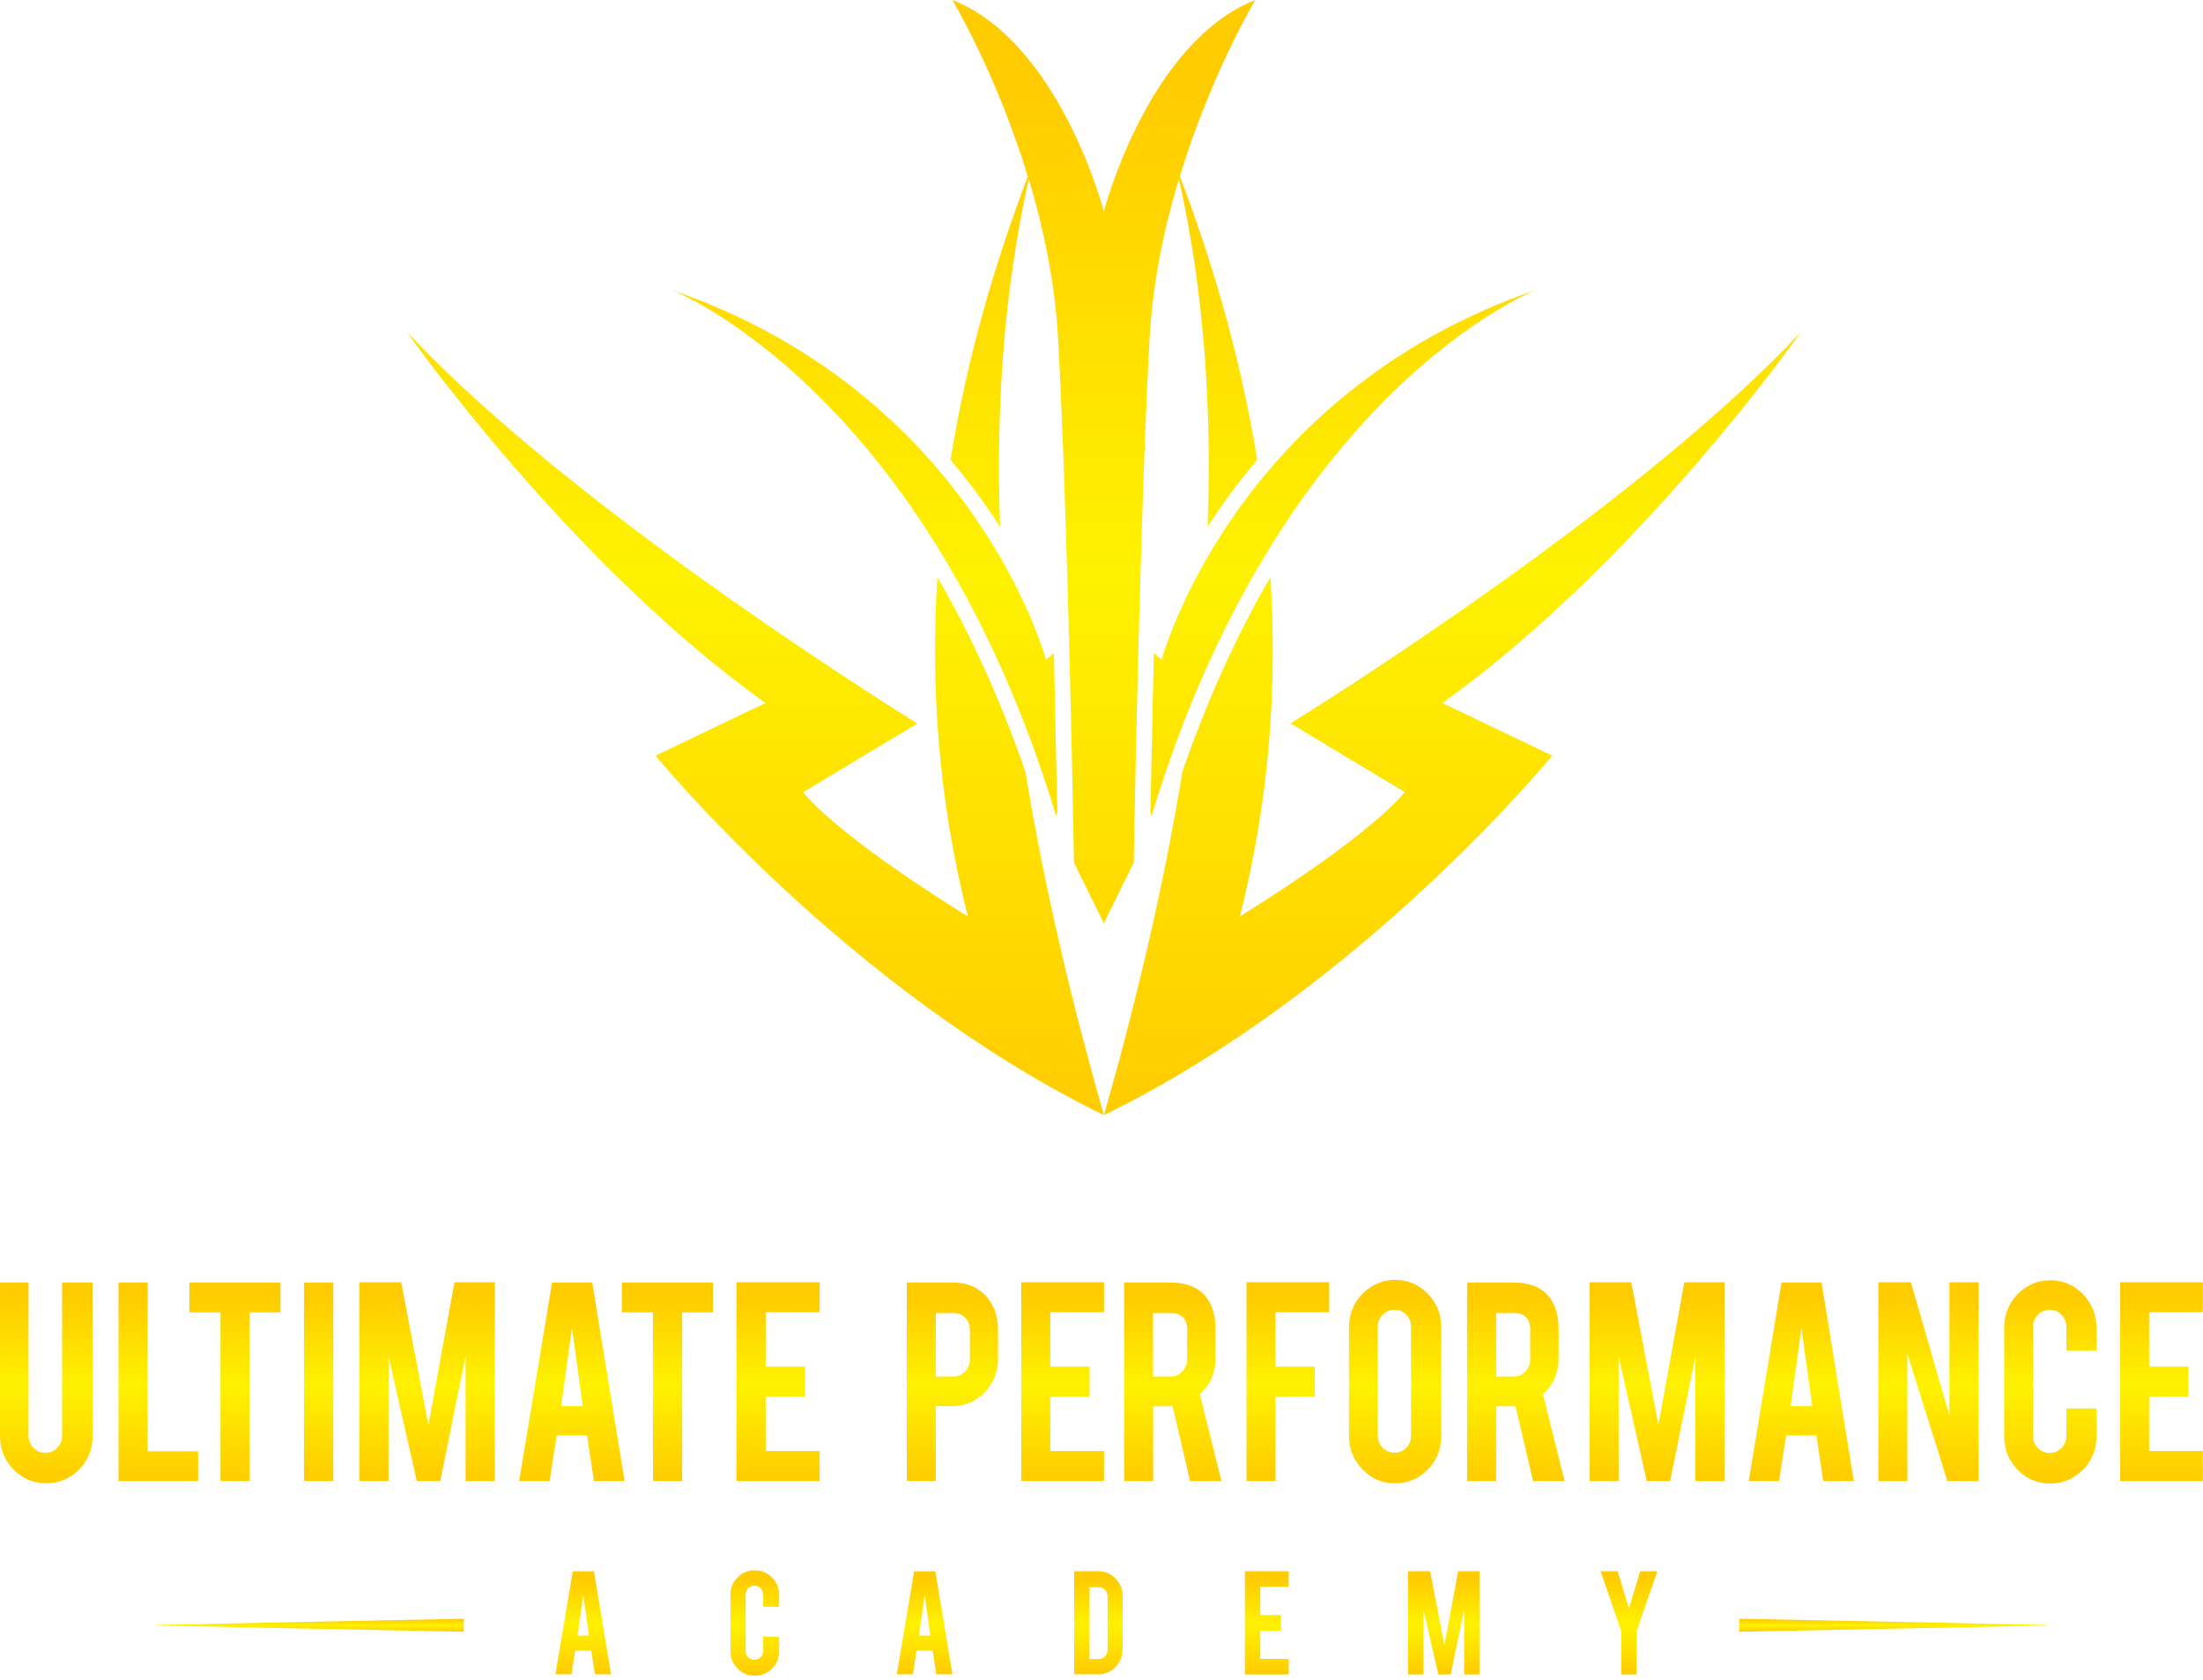
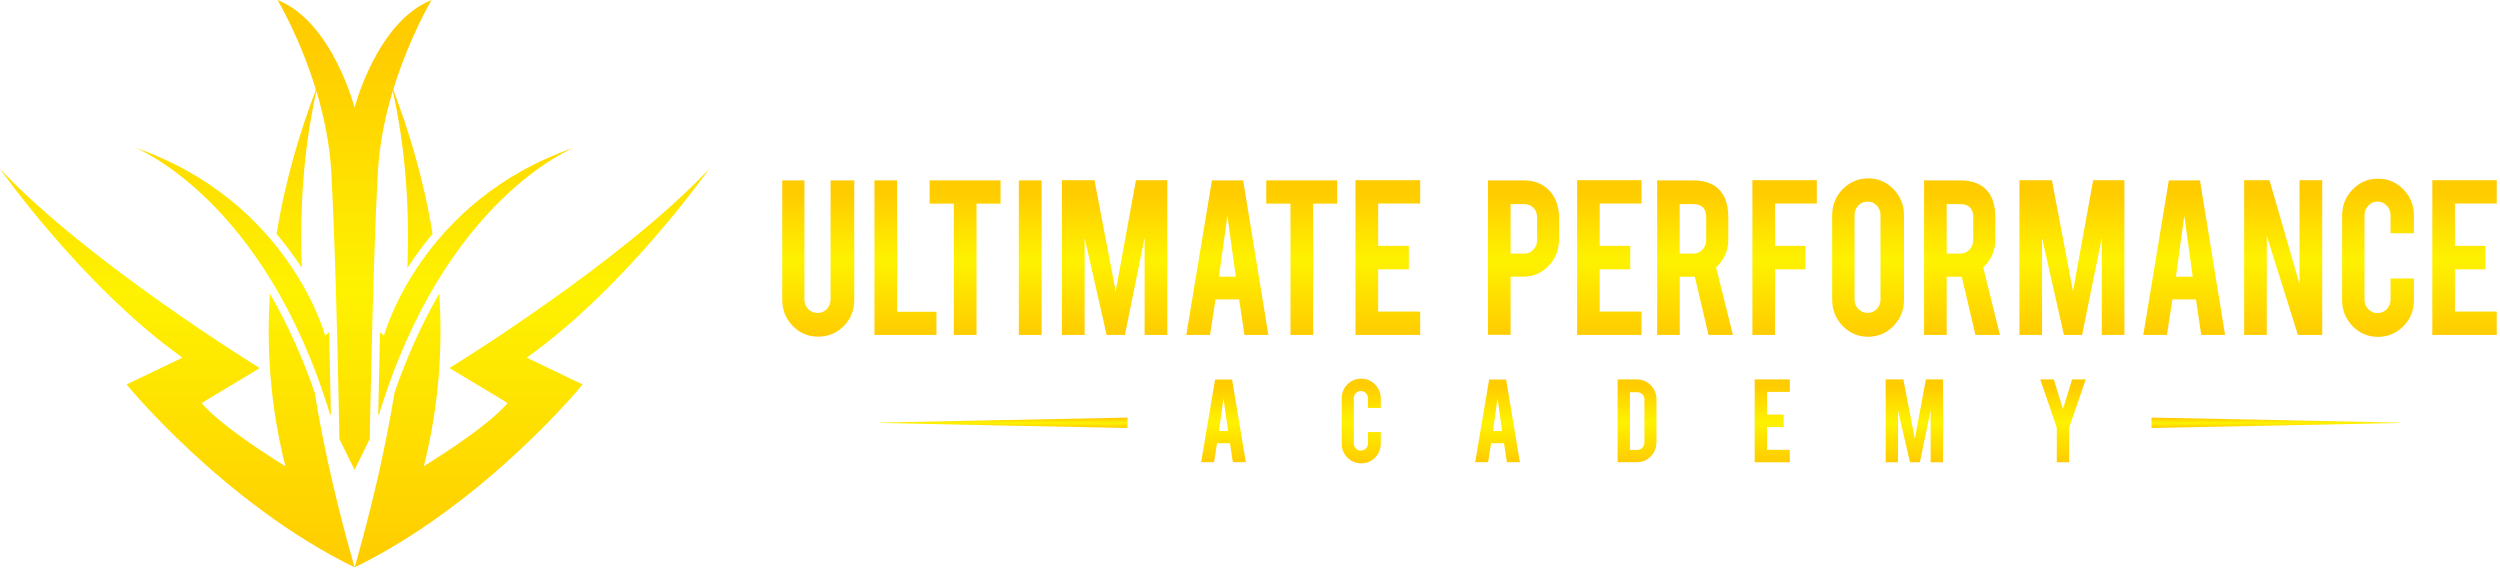
- <svg xmlns="http://www.w3.org/2000/svg" width="316" height="241" viewBox="0 0 316 241" fill="none">
-   <path d="M96.355 41.605C96.355 41.605 132.977 55.833 151.506 117.126C151.506 117.126 151.563 116.933 151.658 116.587C151.506 109.762 151.354 101.649 151.164 93.67C150.745 94.073 150.365 94.42 150.022 94.631C150.041 94.612 139.806 56.563 96.355 41.605ZM154.055 123.797C154.055 123.797 153.199 74.232 151.772 48.527C151.316 40.413 149.642 32.608 147.568 25.686C143.954 41.932 142.831 58.717 143.459 75.597C142.774 74.52 142.051 73.444 141.309 72.406C139.749 70.175 138.075 68.022 136.344 65.984C138.874 50.238 143.212 36.395 147.435 25.321C142.926 10.517 136.61 0 136.61 0C152.039 6.075 158.336 30.339 158.336 30.339C158.336 30.339 164.633 6.075 180.061 0C180.061 0 173.745 10.517 169.236 25.302C173.46 36.376 177.797 50.238 180.328 65.965C178.596 68.022 176.941 70.156 175.362 72.386C174.62 73.444 173.916 74.501 173.213 75.578C173.859 58.717 172.737 41.932 169.103 25.667C167.03 32.569 165.356 40.394 164.899 48.508C163.472 74.213 162.616 123.778 162.616 123.778L158.336 132.468L154.055 123.797ZM258.345 47.604C258.345 47.604 235.117 80.731 206.885 100.86L222.656 108.416C222.656 108.416 195.261 141.966 158.336 160C153.827 144.158 149.832 127.585 147.092 110.743C143.763 101.13 139.597 91.651 134.46 82.807C133.49 97.976 134.499 114.396 138.836 131.488C138.836 131.488 121.201 120.798 115.189 113.665L131.588 103.802C131.588 103.802 82.829 73.809 58.345 47.604C58.345 47.604 81.574 80.731 109.805 100.86L94.034 108.416C94.034 108.416 121.429 141.966 158.355 160C162.863 144.158 166.858 127.565 169.598 110.723C172.927 101.11 177.093 91.632 182.23 82.788C183.2 97.957 182.192 114.376 177.854 131.468C177.854 131.468 195.49 120.779 201.501 113.646L185.103 103.783C185.103 103.802 233.861 73.828 258.345 47.604ZM220.316 41.605C220.316 41.605 183.695 55.833 165.165 117.126C165.165 117.126 165.108 116.933 165.013 116.587C165.165 109.781 165.318 101.649 165.508 93.67C165.926 94.073 166.307 94.42 166.649 94.631C166.63 94.612 176.865 56.563 220.316 41.605Z" fill="url(#paint0_linear_172_284)" />
-   <path d="M6.628 212.813C4.777 212.813 3.222 212.158 1.926 210.829C0.648 209.519 0 207.91 0 206.039V184.013H4.092V206.001C4.092 206.694 4.332 207.255 4.795 207.742C5.277 208.209 5.832 208.453 6.499 208.453C7.165 208.453 7.739 208.209 8.202 207.742C8.665 207.255 8.906 206.694 8.906 206.001V184.013H13.275V206.039C13.275 207.947 12.627 209.557 11.331 210.867C10.017 212.158 8.461 212.813 6.628 212.813Z" fill="url(#paint1_linear_172_284)" />
-   <path d="M28.421 212.494H16.997V184.013H21.181V208.228H28.421V212.494Z" fill="url(#paint2_linear_172_284)" />
-   <path d="M31.623 188.298H27.161V184.013H40.233V188.298H35.808V212.494H31.623V188.298Z" fill="url(#paint3_linear_172_284)" />
-   <path d="M47.806 212.494H43.603V184.013H47.806V212.494Z" fill="url(#paint4_linear_172_284)" />
-   <path d="M55.73 212.494H51.545V183.975H57.544L61.451 204.447L65.191 183.975H70.968V212.494H66.783V194.585L63.154 212.494H59.785L55.73 194.623V212.494Z" fill="url(#paint5_linear_172_284)" />
-   <path d="M79.855 205.945L78.837 212.494H74.467L79.188 184.013H84.947L89.594 212.494H85.187L84.206 205.945H79.855ZM82.04 190.525L80.484 201.753H83.595L82.04 190.525Z" fill="url(#paint6_linear_172_284)" />
-   <path d="M93.667 188.298H89.205V184.013H102.277V188.298H97.852V212.494H93.667V188.298Z" fill="url(#paint7_linear_172_284)" />
-   <path d="M105.646 212.494V183.975H117.569V188.279H109.83V196.083H115.477V200.405H109.83V208.19H117.569V212.494H105.646Z" fill="url(#paint8_linear_172_284)" />
-   <path d="M136.622 184.013C138.659 184.013 140.269 184.668 141.473 185.996C142.584 187.25 143.158 188.859 143.158 190.806V194.941C143.158 196.813 142.528 198.422 141.251 199.751C139.973 201.079 138.436 201.753 136.64 201.753H134.233V212.475H130.068V184.013H136.622ZM139.121 190.88C139.121 190.132 138.899 189.533 138.473 189.084C138.048 188.635 137.455 188.392 136.752 188.392H134.233V197.505H136.752C137.418 197.505 137.973 197.262 138.436 196.775C138.899 196.289 139.121 195.708 139.121 195.016V190.88Z" fill="url(#paint9_linear_172_284)" />
-   <path d="M146.49 212.494V183.975H158.358V188.279H150.656V196.083H156.285V200.405H150.656V208.19H158.358V212.494H146.49Z" fill="url(#paint10_linear_172_284)" />
-   <path d="M167.801 184.013C170.134 184.013 171.837 184.668 172.929 185.996C173.892 187.157 174.355 188.747 174.355 190.806V194.941C174.355 196.944 173.614 198.665 172.115 200.05L175.207 212.494H170.708L168.19 201.772C168.078 201.772 167.949 201.772 167.819 201.772H165.412V212.494H161.246V184.013H167.801ZM170.3 190.88C170.3 189.234 169.504 188.392 167.912 188.392H165.394V197.505H167.912C168.578 197.505 169.134 197.262 169.597 196.775C170.06 196.289 170.282 195.708 170.282 195.016V190.88H170.3Z" fill="url(#paint11_linear_172_284)" />
-   <path d="M182.964 212.494H178.799V183.975H190.667V188.279H182.964V196.083H188.593V200.405H182.964V212.494Z" fill="url(#paint12_linear_172_284)" />
-   <path d="M200.128 183.639C201.979 183.639 203.535 184.312 204.812 185.641C206.108 186.97 206.738 188.579 206.738 190.469V206.02C206.738 207.91 206.09 209.538 204.794 210.848C203.498 212.176 201.942 212.831 200.109 212.831C198.276 212.831 196.721 212.158 195.425 210.829C194.148 209.5 193.5 207.891 193.5 206.001V190.45C193.5 188.56 194.148 186.951 195.444 185.622C196.777 184.294 198.332 183.639 200.128 183.639ZM202.405 190.375C202.405 189.683 202.164 189.122 201.72 188.635C201.257 188.167 200.683 187.924 200.035 187.924C199.369 187.924 198.813 188.167 198.332 188.635C197.869 189.122 197.628 189.683 197.628 190.375V205.982C197.628 206.656 197.869 207.236 198.332 207.723C198.795 208.19 199.369 208.434 200.035 208.434C200.702 208.434 201.257 208.19 201.72 207.723C202.183 207.236 202.405 206.675 202.405 205.982V190.375Z" fill="url(#paint13_linear_172_284)" />
-   <path d="M217.013 184.013C219.346 184.013 221.05 184.668 222.142 185.996C223.105 187.157 223.568 188.747 223.568 190.806V194.941C223.568 196.944 222.827 198.665 221.327 200.05L224.419 212.494H219.902L217.384 201.772C217.273 201.772 217.143 201.772 217.013 201.772H214.607V212.494H210.441V184.013H217.013ZM219.513 190.88C219.513 189.234 218.717 188.392 217.125 188.392H214.607V197.505H217.125C217.791 197.505 218.347 197.262 218.809 196.775C219.272 196.289 219.494 195.708 219.494 195.016V190.88H219.513Z" fill="url(#paint14_linear_172_284)" />
-   <path d="M232.177 212.494H228.011V183.975H233.991L237.88 204.447L241.601 183.975H247.359V212.494H243.193V194.585L239.564 212.494H236.213L232.177 194.623V212.494Z" fill="url(#paint15_linear_172_284)" />
-   <path d="M256.21 205.945L255.191 212.494H250.84L255.543 184.013H261.283L265.911 212.494H261.523L260.542 205.945H256.21ZM258.394 190.525L256.858 201.753H259.95L258.394 190.525Z" fill="url(#paint16_linear_172_284)" />
-   <path d="M274.095 183.975L279.631 203.119V183.975H283.815V212.494H279.335L273.595 194.23V212.494H269.429V183.975H274.095Z" fill="url(#paint17_linear_172_284)" />
-   <path d="M294.091 212.85C292.258 212.85 290.684 212.195 289.407 210.866C288.111 209.538 287.481 207.928 287.481 206.057V190.506C287.481 188.616 288.129 187.007 289.425 185.678C290.721 184.35 292.276 183.695 294.109 183.695C295.942 183.695 297.498 184.368 298.794 185.697C300.071 187.026 300.719 188.635 300.719 190.506V193.763H296.405V190.413C296.405 189.739 296.165 189.14 295.702 188.654C295.239 188.167 294.665 187.924 293.998 187.924C293.332 187.924 292.776 188.167 292.313 188.654C291.851 189.14 291.61 189.72 291.61 190.413V206.02C291.61 206.693 291.851 207.273 292.313 207.76C292.776 208.228 293.332 208.471 293.998 208.471C294.665 208.471 295.239 208.228 295.702 207.76C296.165 207.273 296.405 206.712 296.405 206.02V202.09H300.719V206.076C300.719 207.966 300.071 209.575 298.775 210.885C297.442 212.195 295.905 212.85 294.091 212.85Z" fill="url(#paint18_linear_172_284)" />
-   <path d="M304.107 212.494V183.975H315.975V188.279H308.273V196.083H313.902V200.405H308.273V208.19H315.975V212.494H304.107Z" fill="url(#paint19_linear_172_284)" />
-   <path d="M82.508 236.835L81.974 240.229H79.668L82.158 225.455H85.198L87.654 240.229H85.332L84.814 236.835H82.508ZM83.661 228.849L82.843 234.674H84.48L83.661 228.849Z" fill="url(#paint20_linear_172_284)" />
-   <path d="M108.287 240.431C107.318 240.431 106.483 240.094 105.798 239.401C105.113 238.709 104.779 237.882 104.779 236.902V228.831C104.779 227.852 105.113 227.008 105.798 226.332C106.483 225.64 107.302 225.302 108.271 225.302C109.24 225.302 110.075 225.657 110.743 226.349C111.428 227.041 111.762 227.869 111.762 228.848V230.537H109.473V228.798C109.473 228.443 109.356 228.139 109.106 227.886C108.855 227.632 108.555 227.514 108.204 227.514C107.853 227.514 107.552 227.632 107.318 227.886C107.068 228.139 106.951 228.443 106.951 228.798V236.886C106.951 237.24 107.068 237.544 107.318 237.78C107.569 238.034 107.853 238.152 108.204 238.152C108.555 238.152 108.855 238.034 109.106 237.78C109.356 237.527 109.473 237.24 109.473 236.886V234.842H111.762V236.902C111.762 237.882 111.428 238.726 110.743 239.401C110.058 240.094 109.24 240.431 108.287 240.431Z" fill="url(#paint21_linear_172_284)" />
-   <path d="M131.475 236.835L130.941 240.229H128.635L131.124 225.455H134.165L136.621 240.229H134.299L133.781 236.835H131.475ZM132.628 228.849L131.809 234.674H133.447L132.628 228.849Z" fill="url(#paint22_linear_172_284)" />
-   <path d="M161.013 236.7C161.013 237.679 160.678 238.507 159.994 239.199C159.309 239.891 158.507 240.229 157.538 240.229H154.079V225.438H157.554C158.523 225.438 159.342 225.792 160.01 226.484C160.678 227.177 161.029 228.004 161.029 228.967V236.7H161.013ZM156.285 238.034H157.621C157.972 238.034 158.273 237.899 158.507 237.646C158.741 237.392 158.874 237.088 158.874 236.751V229.017C158.874 228.663 158.757 228.359 158.507 228.105C158.256 227.852 157.972 227.734 157.621 227.734H156.285V238.034Z" fill="url(#paint23_linear_172_284)" />
-   <path d="M178.571 240.246V225.438H184.852V227.666H180.776V231.719H183.75V233.965H180.776V238.017H184.852V240.246H178.571Z" fill="url(#paint24_linear_172_284)" />
-   <path d="M204.182 240.246H201.976V225.438H205.134L207.189 236.058L209.16 225.438H212.217V240.246H210.012V230.942L208.091 240.246H206.32L204.182 230.976V240.246Z" fill="url(#paint25_linear_172_284)" />
-   <path d="M232.549 234.049L229.592 225.438H232.031L233.652 230.756L235.289 225.438H237.728L234.754 234.049V240.246H232.549V234.049Z" fill="url(#paint26_linear_172_284)" />
-   <path d="M22.349 233.154L43.566 232.715L66.521 232.259V233.187V234.116L43.566 233.66L22.349 233.221V233.154Z" fill="url(#paint27_linear_172_284)" />
-   <path d="M293.627 233.154L272.41 232.715L249.472 232.259V233.187V234.116L272.41 233.66L293.627 233.221V233.154Z" fill="url(#paint28_linear_172_284)" />
+ <svg xmlns="http://www.w3.org/2000/svg" width="423" height="96" viewBox="0 0 423 96" fill="none">
+   <path d="M22.806 24.963C22.806 24.963 44.779 33.5 55.897 70.275C55.897 70.275 55.931 70.16 55.988 69.952C55.897 65.857 55.805 60.989 55.691 56.202C55.44 56.444 55.212 56.652 55.006 56.779C55.018 56.767 48.877 33.938 22.806 24.963ZM57.426 74.278C57.426 74.278 56.912 44.539 56.056 29.116C55.782 24.248 54.778 19.564 53.534 15.412C51.365 25.159 50.691 35.23 51.068 45.358C50.657 44.712 50.224 44.066 49.778 43.443C48.842 42.105 47.838 40.813 46.799 39.59C48.317 30.143 50.92 21.837 53.454 15.193C50.749 6.31 46.959 0 46.959 0C56.216 3.645 59.994 18.203 59.994 18.203C59.994 18.203 63.773 3.645 73.03 0C73.03 0 69.24 6.31 66.535 15.181C69.069 21.826 71.671 30.143 73.189 39.579C72.151 40.813 71.158 42.094 70.21 43.432C69.765 44.066 69.343 44.701 68.92 45.347C69.308 35.23 68.635 25.159 66.455 15.4C65.211 19.541 64.206 24.236 63.932 29.105C63.076 44.528 62.562 74.267 62.562 74.267L59.994 79.481L57.426 74.278ZM120 28.562C120 28.562 106.063 48.438 89.124 60.516L98.587 65.05C98.587 65.05 82.15 85.18 59.994 96C57.289 86.495 54.892 76.551 53.248 66.446C51.251 60.678 48.751 54.991 45.669 49.684C45.087 58.786 45.692 68.637 48.294 78.893C48.294 78.893 37.713 72.479 34.106 68.199L43.946 62.281C43.946 62.281 14.69 44.285 0 28.562C0 28.562 13.937 48.438 30.876 60.516L21.413 65.05C21.413 65.05 37.85 85.18 60.006 96C62.711 86.495 65.108 76.539 66.752 66.434C68.749 60.666 71.249 54.979 74.331 49.673C74.913 58.774 74.308 68.626 71.706 78.881C71.706 78.881 82.287 72.467 85.894 68.188L76.054 62.27C76.054 62.281 105.31 44.297 120 28.562ZM97.183 24.963C97.183 24.963 75.21 33.5 64.092 70.275C64.092 70.275 64.058 70.16 64.001 69.952C64.092 65.869 64.183 60.989 64.297 56.202C64.549 56.444 64.777 56.652 64.982 56.779C64.971 56.767 71.112 33.938 97.183 24.963Z" fill="url(#paint0_linear_172_181)" />
+   <path d="M138.439 56.962C136.739 56.962 135.312 56.361 134.122 55.141C132.949 53.938 132.354 52.461 132.354 50.743V30.521H136.11V50.708C136.11 51.344 136.331 51.859 136.756 52.306C137.198 52.736 137.708 52.959 138.32 52.959C138.932 52.959 139.459 52.736 139.884 52.306C140.309 51.859 140.53 51.344 140.53 50.708V30.521H144.542V50.743C144.542 52.495 143.947 53.973 142.757 55.175C141.55 56.361 140.122 56.962 138.439 56.962Z" fill="url(#paint1_linear_172_181)" />
+   <path d="M158.446 56.67H147.958V30.521H151.8V52.753H158.446V56.67Z" fill="url(#paint2_linear_172_181)" />
+   <path d="M161.387 34.456H157.29V30.521H169.291V34.456H165.229V56.67H161.387V34.456Z" fill="url(#paint3_linear_172_181)" />
+   <path d="M176.243 56.67H172.385V30.521H176.243V56.67Z" fill="url(#paint4_linear_172_181)" />
+   <path d="M183.519 56.669H179.677V30.487H185.184L188.771 49.282L192.205 30.487H197.508V56.669H193.667V40.228L190.335 56.669H187.241L183.519 40.262V56.669Z" fill="url(#paint5_linear_172_181)" />
+   <path d="M205.667 50.657L204.732 56.67H200.721L205.055 30.521H210.342L214.608 56.67H210.563L209.662 50.657H205.667ZM207.673 36.5L206.245 46.808H209.101L207.673 36.5Z" fill="url(#paint6_linear_172_181)" />
+   <path d="M218.348 34.456H214.251V30.521H226.252V34.456H222.19V56.67H218.348V34.456Z" fill="url(#paint7_linear_172_181)" />
+   <path d="M229.346 56.669V30.487H240.293V34.438H233.188V41.602H238.372V45.571H233.188V52.718H240.293V56.669H229.346Z" fill="url(#paint8_linear_172_181)" />
+   <path d="M257.784 30.521C259.654 30.521 261.133 31.123 262.237 32.343C263.257 33.494 263.784 34.971 263.784 36.758V40.555C263.784 42.273 263.206 43.75 262.033 44.97C260.861 46.19 259.45 46.808 257.801 46.808H255.591V56.653H251.766V30.521H257.784ZM260.079 36.827C260.079 36.139 259.875 35.59 259.484 35.177C259.093 34.765 258.549 34.542 257.903 34.542H255.591V42.908H257.903C258.515 42.908 259.025 42.685 259.45 42.238C259.875 41.792 260.079 41.259 260.079 40.623V36.827Z" fill="url(#paint9_linear_172_181)" />
+   <path d="M266.844 56.669V30.487H277.74V34.438H270.668V41.602H275.836V45.571H270.668V52.718H277.74V56.669H266.844Z" fill="url(#paint10_linear_172_181)" />
+   <path d="M286.409 30.521C288.551 30.521 290.114 31.123 291.117 32.343C292.001 33.408 292.426 34.868 292.426 36.758V40.555C292.426 42.393 291.746 43.974 290.369 45.245L293.208 56.67H289.078L286.766 46.826C286.664 46.826 286.545 46.826 286.426 46.826H284.216V56.67H280.391V30.521H286.409ZM288.704 36.827C288.704 35.315 287.973 34.542 286.511 34.542H284.199V42.908H286.511C287.123 42.908 287.633 42.685 288.058 42.238C288.483 41.792 288.687 41.259 288.687 40.623V36.827H288.704Z" fill="url(#paint11_linear_172_181)" />
+   <path d="M300.33 56.669H296.506V30.487H307.402V34.438H300.33V41.602H305.498V45.571H300.33V56.669Z" fill="url(#paint12_linear_172_181)" />
+   <path d="M316.088 30.178C317.788 30.178 319.216 30.796 320.388 32.016C321.578 33.236 322.156 34.713 322.156 36.449V50.725C322.156 52.461 321.561 53.955 320.371 55.158C319.182 56.378 317.754 56.979 316.071 56.979C314.388 56.979 312.96 56.361 311.77 55.141C310.598 53.921 310.003 52.443 310.003 50.708V36.431C310.003 34.696 310.597 33.219 311.787 31.999C313.011 30.779 314.439 30.178 316.088 30.178ZM318.179 36.363C318.179 35.727 317.958 35.212 317.55 34.765C317.125 34.335 316.598 34.112 316.003 34.112C315.391 34.112 314.881 34.335 314.439 34.765C314.014 35.212 313.793 35.727 313.793 36.363V50.691C313.793 51.309 314.014 51.842 314.439 52.289C314.864 52.718 315.391 52.942 316.003 52.942C316.615 52.942 317.125 52.718 317.55 52.289C317.975 51.842 318.179 51.327 318.179 50.691V36.363Z" fill="url(#paint13_linear_172_181)" />
+   <path d="M331.59 30.521C333.732 30.521 335.296 31.123 336.299 32.343C337.183 33.408 337.608 34.868 337.608 36.758V40.555C337.608 42.393 336.928 43.974 335.551 45.245L338.39 56.67H334.242L331.93 46.826C331.828 46.826 331.709 46.826 331.59 46.826H329.381V56.67H325.556V30.521H331.59ZM333.885 36.827C333.885 35.315 333.154 34.542 331.692 34.542H329.381V42.908H331.692C332.304 42.908 332.814 42.685 333.239 42.238C333.664 41.792 333.868 41.259 333.868 40.623V36.827H333.885Z" fill="url(#paint14_linear_172_181)" />
+   <path d="M345.512 56.669H341.687V30.487H347.177L350.747 49.282L354.164 30.487H359.45V56.669H355.626V40.228L352.294 56.669H349.217L345.512 40.262V56.669Z" fill="url(#paint15_linear_172_181)" />
+   <path d="M367.575 50.657L366.64 56.67H362.646L366.963 30.521H372.233L376.482 56.67H372.454L371.553 50.657H367.575ZM369.581 36.5L368.17 46.808H371.009L369.581 36.5Z" fill="url(#paint16_linear_172_181)" />
+   <path d="M383.996 30.487L389.078 48.062V30.487H392.92V56.669H388.806L383.537 39.902V56.669H379.712V30.487H383.996Z" fill="url(#paint17_linear_172_181)" />
+   <path d="M402.354 56.996C400.671 56.996 399.226 56.395 398.053 55.175C396.864 53.955 396.286 52.478 396.286 50.76V36.483C396.286 34.748 396.881 33.27 398.07 32.051C399.26 30.831 400.688 30.23 402.371 30.23C404.054 30.23 405.482 30.848 406.672 32.068C407.844 33.288 408.439 34.765 408.439 36.483V39.472H404.479V36.397C404.479 35.779 404.258 35.229 403.833 34.782C403.408 34.336 402.881 34.112 402.269 34.112C401.657 34.112 401.147 34.336 400.722 34.782C400.297 35.229 400.076 35.761 400.076 36.397V50.726C400.076 51.344 400.297 51.877 400.722 52.323C401.147 52.753 401.657 52.976 402.269 52.976C402.881 52.976 403.408 52.753 403.833 52.323C404.258 51.877 404.479 51.361 404.479 50.726V47.118H408.439V50.777C408.439 52.512 407.844 53.99 406.655 55.192C405.431 56.395 404.02 56.996 402.354 56.996Z" fill="url(#paint18_linear_172_181)" />
+   <path d="M411.55 56.669V30.487H422.446V34.438H415.374V41.602H420.542V45.571H415.374V52.718H422.446V56.669H411.55Z" fill="url(#paint19_linear_172_181)" />
+   <path d="M205.924 74.989L205.418 78.203H203.234L205.592 64.212H208.471L210.796 78.203H208.597L208.107 74.989H205.924ZM207.015 67.426L206.24 72.942H207.791L207.015 67.426Z" fill="url(#paint20_linear_172_181)" />
+   <path d="M230.334 78.395C229.417 78.395 228.626 78.075 227.977 77.419C227.329 76.764 227.012 75.98 227.012 75.053V67.41C227.012 66.482 227.329 65.683 227.977 65.043C228.626 64.388 229.401 64.068 230.319 64.068C231.236 64.068 232.027 64.404 232.66 65.059C233.309 65.715 233.625 66.498 233.625 67.426V69.025H231.458V67.378C231.458 67.042 231.347 66.754 231.11 66.514C230.872 66.274 230.588 66.162 230.255 66.162C229.923 66.162 229.638 66.274 229.417 66.514C229.18 66.754 229.069 67.042 229.069 67.378V75.037C229.069 75.373 229.18 75.66 229.417 75.884C229.654 76.124 229.923 76.236 230.255 76.236C230.588 76.236 230.872 76.124 231.11 75.884C231.347 75.644 231.458 75.373 231.458 75.037V73.102H233.625V75.053C233.625 75.98 233.309 76.78 232.66 77.419C232.011 78.075 231.236 78.395 230.334 78.395Z" fill="url(#paint21_linear_172_181)" />
+   <path d="M252.293 74.989L251.787 78.203H249.604L251.961 64.212H254.84L257.166 78.203H254.967L254.476 74.989H252.293ZM253.385 67.426L252.609 72.942H254.16L253.385 67.426Z" fill="url(#paint22_linear_172_181)" />
+   <path d="M280.263 74.861C280.263 75.788 279.947 76.572 279.298 77.227C278.65 77.883 277.89 78.203 276.973 78.203H273.698V64.196H276.989C277.906 64.196 278.681 64.532 279.314 65.187C279.947 65.843 280.279 66.626 280.279 67.538V74.861H280.263ZM275.786 76.124H277.052C277.384 76.124 277.669 75.996 277.89 75.756C278.112 75.516 278.238 75.229 278.238 74.909V67.586C278.238 67.25 278.128 66.962 277.89 66.722C277.653 66.482 277.384 66.37 277.052 66.37H275.786V76.124Z" fill="url(#paint23_linear_172_181)" />
+   <path d="M296.89 78.219V64.196H302.839V66.306H298.979V70.144H301.795V72.271H298.979V76.108H302.839V78.219H296.89Z" fill="url(#paint24_linear_172_181)" />
+   <path d="M321.143 78.219H319.054V64.196H322.044L323.99 74.253L325.857 64.196H328.752V78.219H326.664V69.408L324.845 78.219H323.168L321.143 69.44V78.219Z" fill="url(#paint25_linear_172_181)" />
+   <path d="M348.006 72.35L345.205 64.196H347.515L349.05 69.233L350.6 64.196H352.91L350.094 72.35V78.219H348.006V72.35Z" fill="url(#paint26_linear_172_181)" />
+   <path d="M148.955 71.503L169.047 71.088L190.784 70.656V71.535V72.415L169.047 71.983L148.955 71.567V71.503Z" fill="url(#paint27_linear_172_181)" />
+   <path d="M405.844 71.503L385.753 71.087L364.031 70.655V71.535V72.414L385.753 71.982L405.844 71.567V71.503Z" fill="url(#paint28_linear_172_181)" />
  <defs>
-     <linearGradient id="paint0_linear_172_284" x1="158.091" y1="159.151" x2="158.091" y2="13.757" gradientUnits="userSpaceOnUse">
+     <linearGradient id="paint0_linear_172_181" x1="59.847" y1="95.49" x2="59.847" y2="8.254" gradientUnits="userSpaceOnUse">
      <stop stop-color="#FFCC00" />
      <stop offset="0.529" stop-color="#FEF200" />
      <stop offset="1" stop-color="#FFCC00" />
    </linearGradient>
-     <linearGradient id="paint1_linear_172_284" x1="6.621" y1="212.66" x2="6.621" y2="186.489" gradientUnits="userSpaceOnUse">
+     <linearGradient id="paint1_linear_172_181" x1="138.432" y1="56.822" x2="138.432" y2="32.795" gradientUnits="userSpaceOnUse">
      <stop stop-color="#FFCC00" />
      <stop offset="0.529" stop-color="#FEF200" />
      <stop offset="1" stop-color="#FFCC00" />
    </linearGradient>
-     <linearGradient id="paint2_linear_172_284" x1="22.694" y1="212.343" x2="22.694" y2="186.461" gradientUnits="userSpaceOnUse">
+     <linearGradient id="paint2_linear_172_181" x1="153.189" y1="56.531" x2="153.189" y2="32.77" gradientUnits="userSpaceOnUse">
      <stop stop-color="#FFCC00" />
      <stop offset="0.529" stop-color="#FEF200" />
      <stop offset="1" stop-color="#FFCC00" />
    </linearGradient>
-     <linearGradient id="paint3_linear_172_284" x1="33.68" y1="212.343" x2="33.68" y2="186.461" gradientUnits="userSpaceOnUse">
+     <linearGradient id="paint3_linear_172_181" x1="163.275" y1="56.531" x2="163.275" y2="32.77" gradientUnits="userSpaceOnUse">
      <stop stop-color="#FFCC00" />
      <stop offset="0.529" stop-color="#FEF200" />
      <stop offset="1" stop-color="#FFCC00" />
    </linearGradient>
-     <linearGradient id="paint4_linear_172_284" x1="45.699" y1="212.343" x2="45.699" y2="186.461" gradientUnits="userSpaceOnUse">
+     <linearGradient id="paint4_linear_172_181" x1="174.309" y1="56.531" x2="174.309" y2="32.77" gradientUnits="userSpaceOnUse">
      <stop stop-color="#FFCC00" />
      <stop offset="0.529" stop-color="#FEF200" />
      <stop offset="1" stop-color="#FFCC00" />
    </linearGradient>
-     <linearGradient id="paint5_linear_172_284" x1="61.232" y1="212.343" x2="61.232" y2="186.427" gradientUnits="userSpaceOnUse">
+     <linearGradient id="paint5_linear_172_181" x1="188.57" y1="56.531" x2="188.57" y2="32.738" gradientUnits="userSpaceOnUse">
      <stop stop-color="#FFCC00" />
      <stop offset="0.529" stop-color="#FEF200" />
      <stop offset="1" stop-color="#FFCC00" />
    </linearGradient>
-     <linearGradient id="paint6_linear_172_284" x1="82.011" y1="212.343" x2="82.011" y2="186.461" gradientUnits="userSpaceOnUse">
+     <linearGradient id="paint6_linear_172_181" x1="207.647" y1="56.531" x2="207.647" y2="32.77" gradientUnits="userSpaceOnUse">
      <stop stop-color="#FFCC00" />
      <stop offset="0.529" stop-color="#FEF200" />
      <stop offset="1" stop-color="#FFCC00" />
    </linearGradient>
-     <linearGradient id="paint7_linear_172_284" x1="95.724" y1="212.343" x2="95.724" y2="186.461" gradientUnits="userSpaceOnUse">
+     <linearGradient id="paint7_linear_172_181" x1="220.236" y1="56.531" x2="220.236" y2="32.77" gradientUnits="userSpaceOnUse">
      <stop stop-color="#FFCC00" />
      <stop offset="0.529" stop-color="#FEF200" />
      <stop offset="1" stop-color="#FFCC00" />
    </linearGradient>
-     <linearGradient id="paint8_linear_172_284" x1="111.592" y1="212.343" x2="111.592" y2="186.427" gradientUnits="userSpaceOnUse">
+     <linearGradient id="paint8_linear_172_181" x1="234.805" y1="56.531" x2="234.805" y2="32.738" gradientUnits="userSpaceOnUse">
      <stop stop-color="#FFCC00" />
      <stop offset="0.529" stop-color="#FEF200" />
      <stop offset="1" stop-color="#FFCC00" />
    </linearGradient>
-     <linearGradient id="paint9_linear_172_284" x1="136.596" y1="212.324" x2="136.596" y2="186.46" gradientUnits="userSpaceOnUse">
+     <linearGradient id="paint9_linear_172_181" x1="257.76" y1="56.514" x2="257.76" y2="32.768" gradientUnits="userSpaceOnUse">
      <stop stop-color="#FFCC00" />
      <stop offset="0.529" stop-color="#FEF200" />
      <stop offset="1" stop-color="#FFCC00" />
    </linearGradient>
-     <linearGradient id="paint10_linear_172_284" x1="152.409" y1="212.343" x2="152.409" y2="186.427" gradientUnits="userSpaceOnUse">
+     <linearGradient id="paint10_linear_172_181" x1="272.278" y1="56.531" x2="272.278" y2="32.738" gradientUnits="userSpaceOnUse">
      <stop stop-color="#FFCC00" />
      <stop offset="0.529" stop-color="#FEF200" />
      <stop offset="1" stop-color="#FFCC00" />
    </linearGradient>
-     <linearGradient id="paint11_linear_172_284" x1="168.209" y1="212.343" x2="168.209" y2="186.461" gradientUnits="userSpaceOnUse">
+     <linearGradient id="paint11_linear_172_181" x1="286.783" y1="56.531" x2="286.783" y2="32.77" gradientUnits="userSpaceOnUse">
      <stop stop-color="#FFCC00" />
      <stop offset="0.529" stop-color="#FEF200" />
      <stop offset="1" stop-color="#FFCC00" />
    </linearGradient>
-     <linearGradient id="paint12_linear_172_284" x1="184.718" y1="212.343" x2="184.718" y2="186.427" gradientUnits="userSpaceOnUse">
+     <linearGradient id="paint12_linear_172_181" x1="301.94" y1="56.531" x2="301.94" y2="32.738" gradientUnits="userSpaceOnUse">
      <stop stop-color="#FFCC00" />
      <stop offset="0.529" stop-color="#FEF200" />
      <stop offset="1" stop-color="#FFCC00" />
    </linearGradient>
-     <linearGradient id="paint13_linear_172_284" x1="200.102" y1="212.676" x2="200.102" y2="186.149" gradientUnits="userSpaceOnUse">
+     <linearGradient id="paint13_linear_172_181" x1="316.064" y1="56.837" x2="316.064" y2="32.482" gradientUnits="userSpaceOnUse">
      <stop stop-color="#FFCC00" />
      <stop offset="0.529" stop-color="#FEF200" />
      <stop offset="1" stop-color="#FFCC00" />
    </linearGradient>
-     <linearGradient id="paint14_linear_172_284" x1="217.412" y1="212.343" x2="217.412" y2="186.461" gradientUnits="userSpaceOnUse">
+     <linearGradient id="paint14_linear_172_181" x1="331.956" y1="56.531" x2="331.956" y2="32.77" gradientUnits="userSpaceOnUse">
      <stop stop-color="#FFCC00" />
      <stop offset="0.529" stop-color="#FEF200" />
      <stop offset="1" stop-color="#FFCC00" />
    </linearGradient>
-     <linearGradient id="paint15_linear_172_284" x1="237.661" y1="212.343" x2="237.661" y2="186.427" gradientUnits="userSpaceOnUse">
+     <linearGradient id="paint15_linear_172_181" x1="350.546" y1="56.531" x2="350.546" y2="32.738" gradientUnits="userSpaceOnUse">
      <stop stop-color="#FFCC00" />
      <stop offset="0.529" stop-color="#FEF200" />
      <stop offset="1" stop-color="#FFCC00" />
    </linearGradient>
-     <linearGradient id="paint16_linear_172_284" x1="258.357" y1="212.343" x2="258.357" y2="186.461" gradientUnits="userSpaceOnUse">
+     <linearGradient id="paint16_linear_172_181" x1="369.547" y1="56.531" x2="369.547" y2="32.77" gradientUnits="userSpaceOnUse">
      <stop stop-color="#FFCC00" />
      <stop offset="0.529" stop-color="#FEF200" />
      <stop offset="1" stop-color="#FFCC00" />
    </linearGradient>
-     <linearGradient id="paint17_linear_172_284" x1="276.604" y1="212.343" x2="276.604" y2="186.427" gradientUnits="userSpaceOnUse">
+     <linearGradient id="paint17_linear_172_181" x1="386.299" y1="56.531" x2="386.299" y2="32.738" gradientUnits="userSpaceOnUse">
      <stop stop-color="#FFCC00" />
      <stop offset="0.529" stop-color="#FEF200" />
      <stop offset="1" stop-color="#FFCC00" />
    </linearGradient>
-     <linearGradient id="paint18_linear_172_284" x1="294.083" y1="212.695" x2="294.083" y2="186.202" gradientUnits="userSpaceOnUse">
+     <linearGradient id="paint18_linear_172_181" x1="402.347" y1="56.854" x2="402.347" y2="32.531" gradientUnits="userSpaceOnUse">
      <stop stop-color="#FFCC00" />
      <stop offset="0.529" stop-color="#FEF200" />
      <stop offset="1" stop-color="#FFCC00" />
    </linearGradient>
-     <linearGradient id="paint19_linear_172_284" x1="310.026" y1="212.343" x2="310.026" y2="186.427" gradientUnits="userSpaceOnUse">
+     <linearGradient id="paint19_linear_172_181" x1="416.984" y1="56.531" x2="416.984" y2="32.738" gradientUnits="userSpaceOnUse">
      <stop stop-color="#FFCC00" />
      <stop offset="0.529" stop-color="#FEF200" />
      <stop offset="1" stop-color="#FFCC00" />
    </linearGradient>
-     <linearGradient id="paint20_linear_172_284" x1="83.651" y1="240.151" x2="83.651" y2="226.725" gradientUnits="userSpaceOnUse">
+     <linearGradient id="paint20_linear_172_181" x1="207.006" y1="78.129" x2="207.006" y2="65.415" gradientUnits="userSpaceOnUse">
      <stop stop-color="#FFCC00" />
      <stop offset="0.529" stop-color="#FEF200" />
      <stop offset="1" stop-color="#FFCC00" />
    </linearGradient>
-     <linearGradient id="paint21_linear_172_284" x1="108.262" y1="240.351" x2="108.262" y2="226.603" gradientUnits="userSpaceOnUse">
+     <linearGradient id="paint21_linear_172_181" x1="230.31" y1="78.319" x2="230.31" y2="65.3" gradientUnits="userSpaceOnUse">
      <stop stop-color="#FFCC00" />
      <stop offset="0.529" stop-color="#FEF200" />
      <stop offset="1" stop-color="#FFCC00" />
    </linearGradient>
-     <linearGradient id="paint22_linear_172_284" x1="132.618" y1="240.151" x2="132.618" y2="226.725" gradientUnits="userSpaceOnUse">
+     <linearGradient id="paint22_linear_172_181" x1="253.375" y1="78.129" x2="253.375" y2="65.415" gradientUnits="userSpaceOnUse">
      <stop stop-color="#FFCC00" />
      <stop offset="0.529" stop-color="#FEF200" />
      <stop offset="1" stop-color="#FFCC00" />
    </linearGradient>
-     <linearGradient id="paint23_linear_172_284" x1="157.546" y1="240.151" x2="157.546" y2="226.709" gradientUnits="userSpaceOnUse">
+     <linearGradient id="paint23_linear_172_181" x1="276.98" y1="78.128" x2="276.98" y2="65.4" gradientUnits="userSpaceOnUse">
      <stop stop-color="#FFCC00" />
      <stop offset="0.529" stop-color="#FEF200" />
      <stop offset="1" stop-color="#FFCC00" />
    </linearGradient>
-     <linearGradient id="paint24_linear_172_284" x1="181.703" y1="240.167" x2="181.703" y2="226.711" gradientUnits="userSpaceOnUse">
+     <linearGradient id="paint24_linear_172_181" x1="299.857" y1="78.144" x2="299.857" y2="65.401" gradientUnits="userSpaceOnUse">
      <stop stop-color="#FFCC00" />
      <stop offset="0.529" stop-color="#FEF200" />
      <stop offset="1" stop-color="#FFCC00" />
    </linearGradient>
-     <linearGradient id="paint25_linear_172_284" x1="207.084" y1="240.167" x2="207.084" y2="226.711" gradientUnits="userSpaceOnUse">
+     <linearGradient id="paint25_linear_172_181" x1="323.891" y1="78.144" x2="323.891" y2="65.401" gradientUnits="userSpaceOnUse">
      <stop stop-color="#FFCC00" />
      <stop offset="0.529" stop-color="#FEF200" />
      <stop offset="1" stop-color="#FFCC00" />
    </linearGradient>
-     <linearGradient id="paint26_linear_172_284" x1="233.65" y1="240.167" x2="233.65" y2="226.711" gradientUnits="userSpaceOnUse">
+     <linearGradient id="paint26_linear_172_181" x1="349.048" y1="78.144" x2="349.048" y2="65.401" gradientUnits="userSpaceOnUse">
      <stop stop-color="#FFCC00" />
      <stop offset="0.529" stop-color="#FEF200" />
      <stop offset="1" stop-color="#FFCC00" />
    </linearGradient>
-     <linearGradient id="paint27_linear_172_284" x1="44.379" y1="234.106" x2="44.379" y2="232.418" gradientUnits="userSpaceOnUse">
+     <linearGradient id="paint27_linear_172_181" x1="169.816" y1="72.405" x2="169.816" y2="70.807" gradientUnits="userSpaceOnUse">
      <stop stop-color="#FFCC00" />
      <stop offset="0.529" stop-color="#FEF200" />
      <stop offset="1" stop-color="#FFCC00" />
    </linearGradient>
-     <linearGradient id="paint28_linear_172_284" x1="271.494" y1="234.106" x2="271.494" y2="232.418" gradientUnits="userSpaceOnUse">
+     <linearGradient id="paint28_linear_172_181" x1="384.885" y1="72.405" x2="384.885" y2="70.806" gradientUnits="userSpaceOnUse">
      <stop stop-color="#FFCC00" />
      <stop offset="0.529" stop-color="#FEF200" />
      <stop offset="1" stop-color="#FFCC00" />
    </linearGradient>
  </defs>
</svg>
